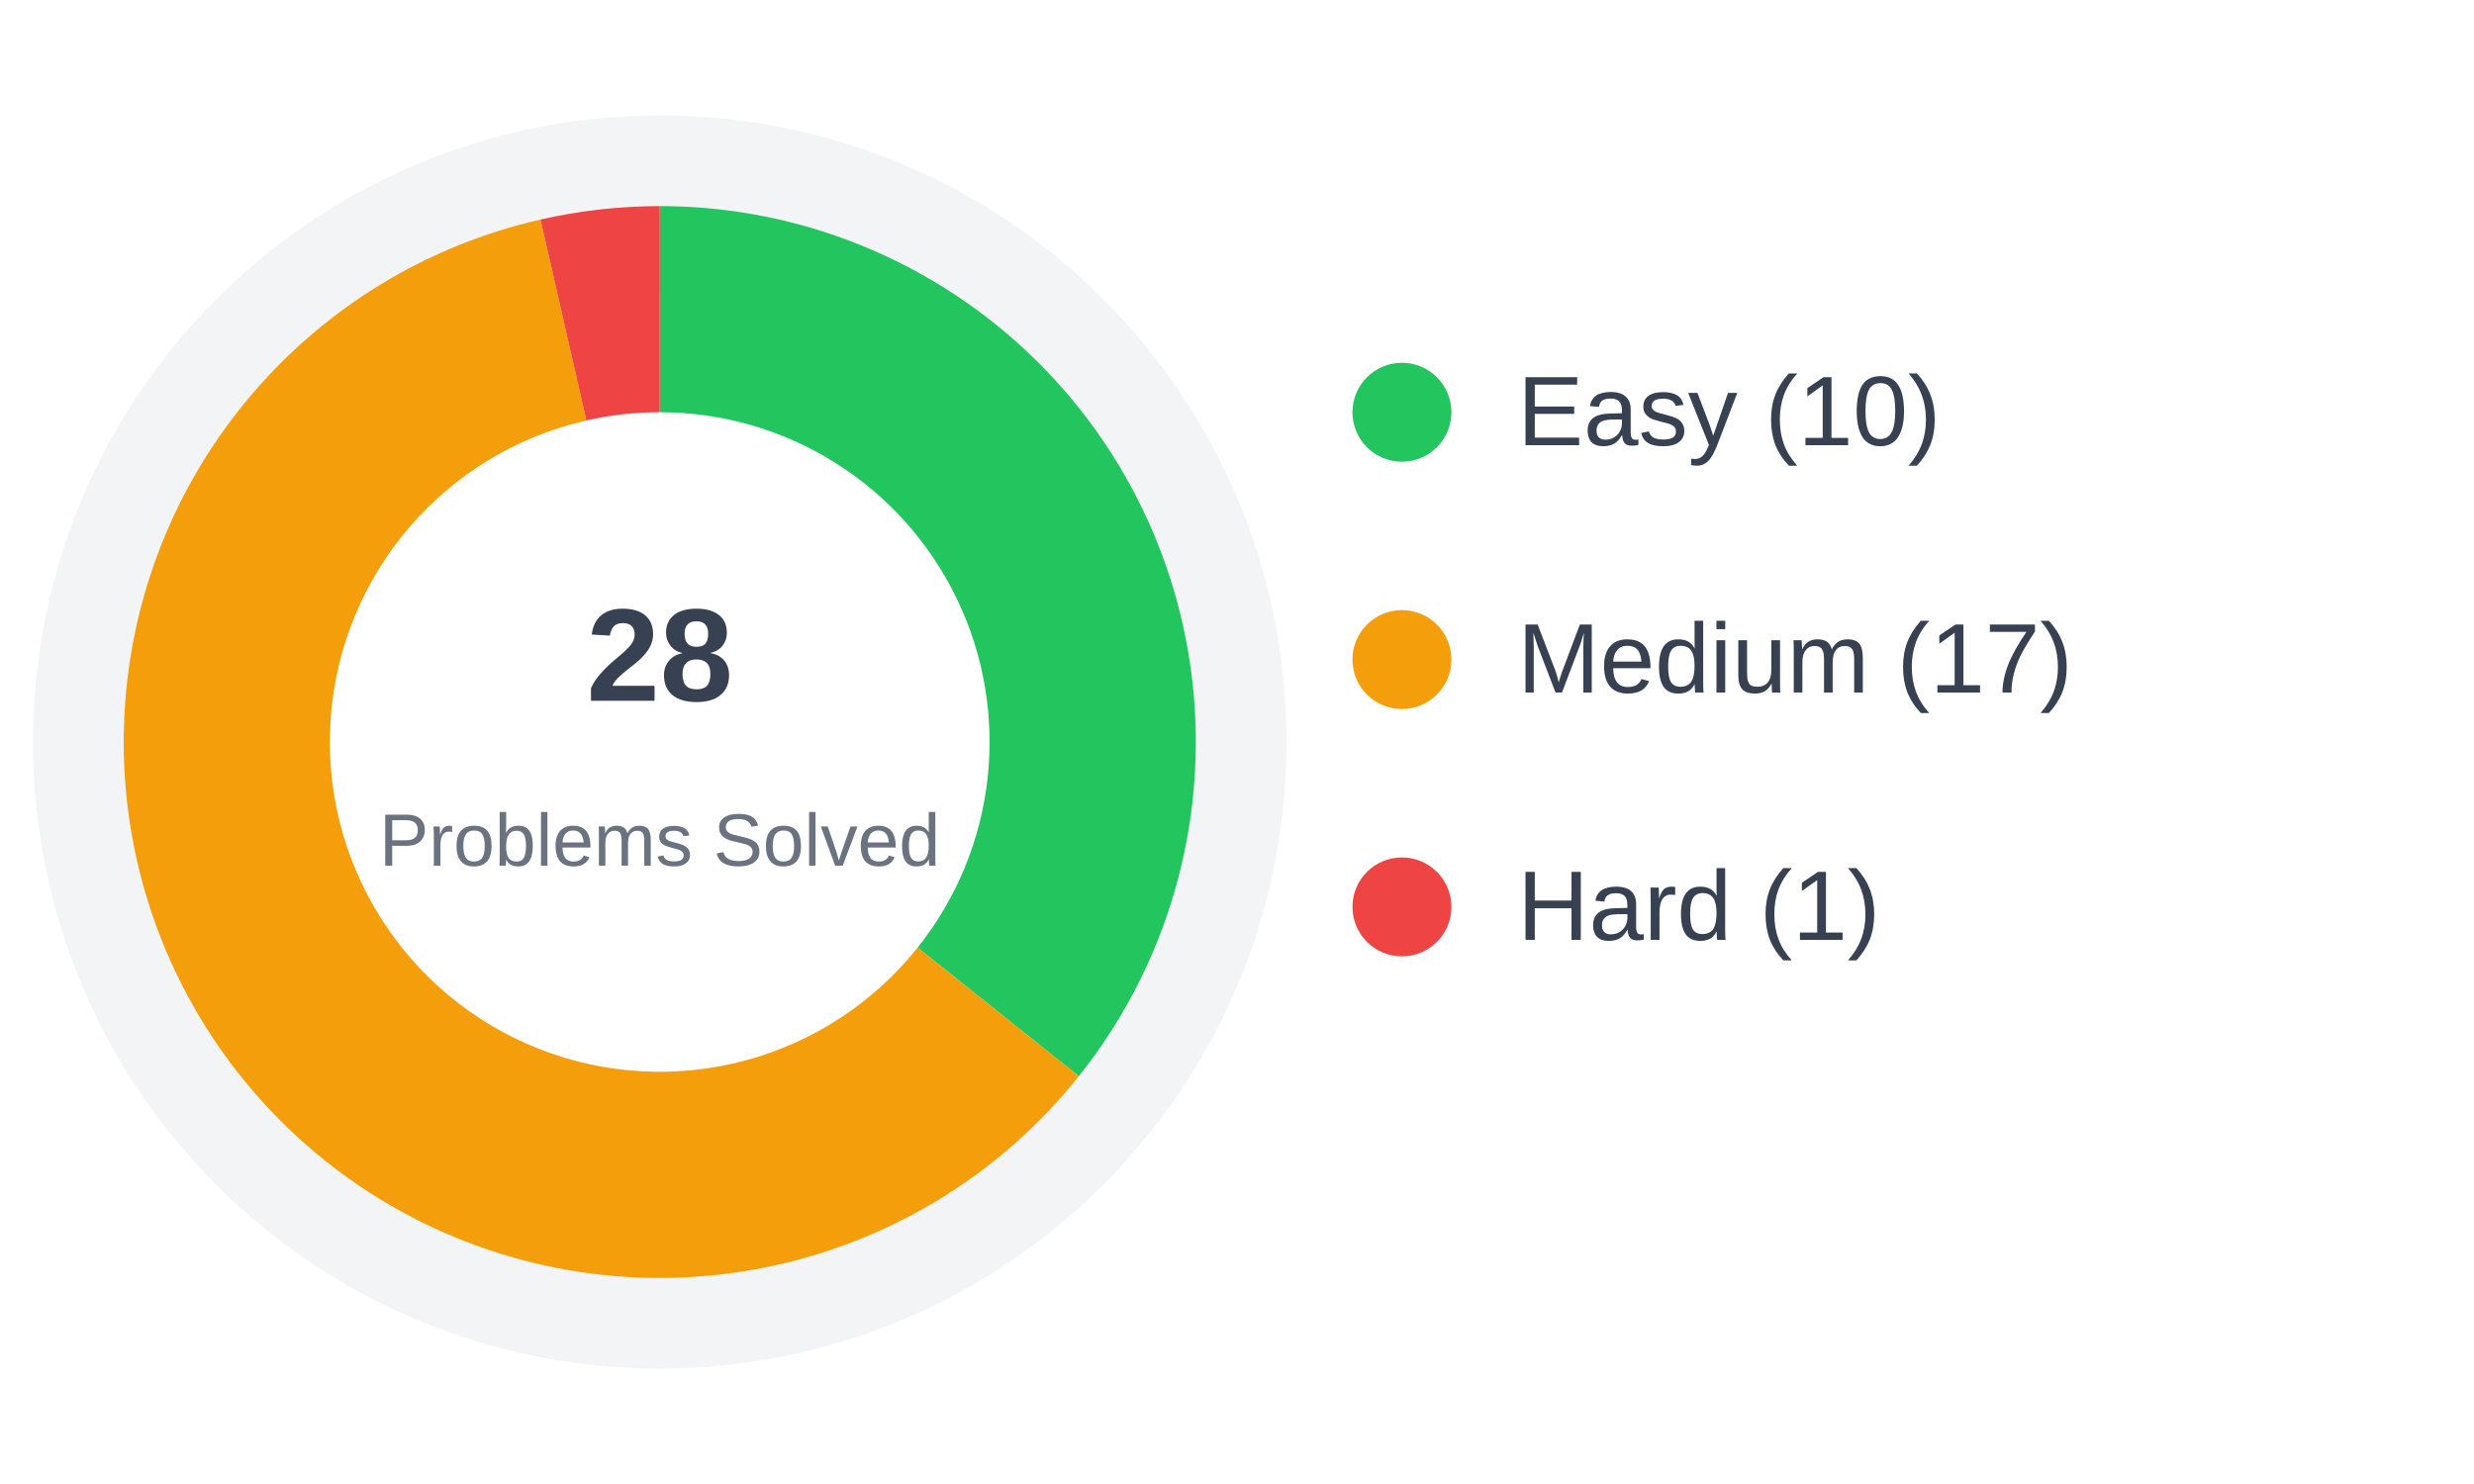
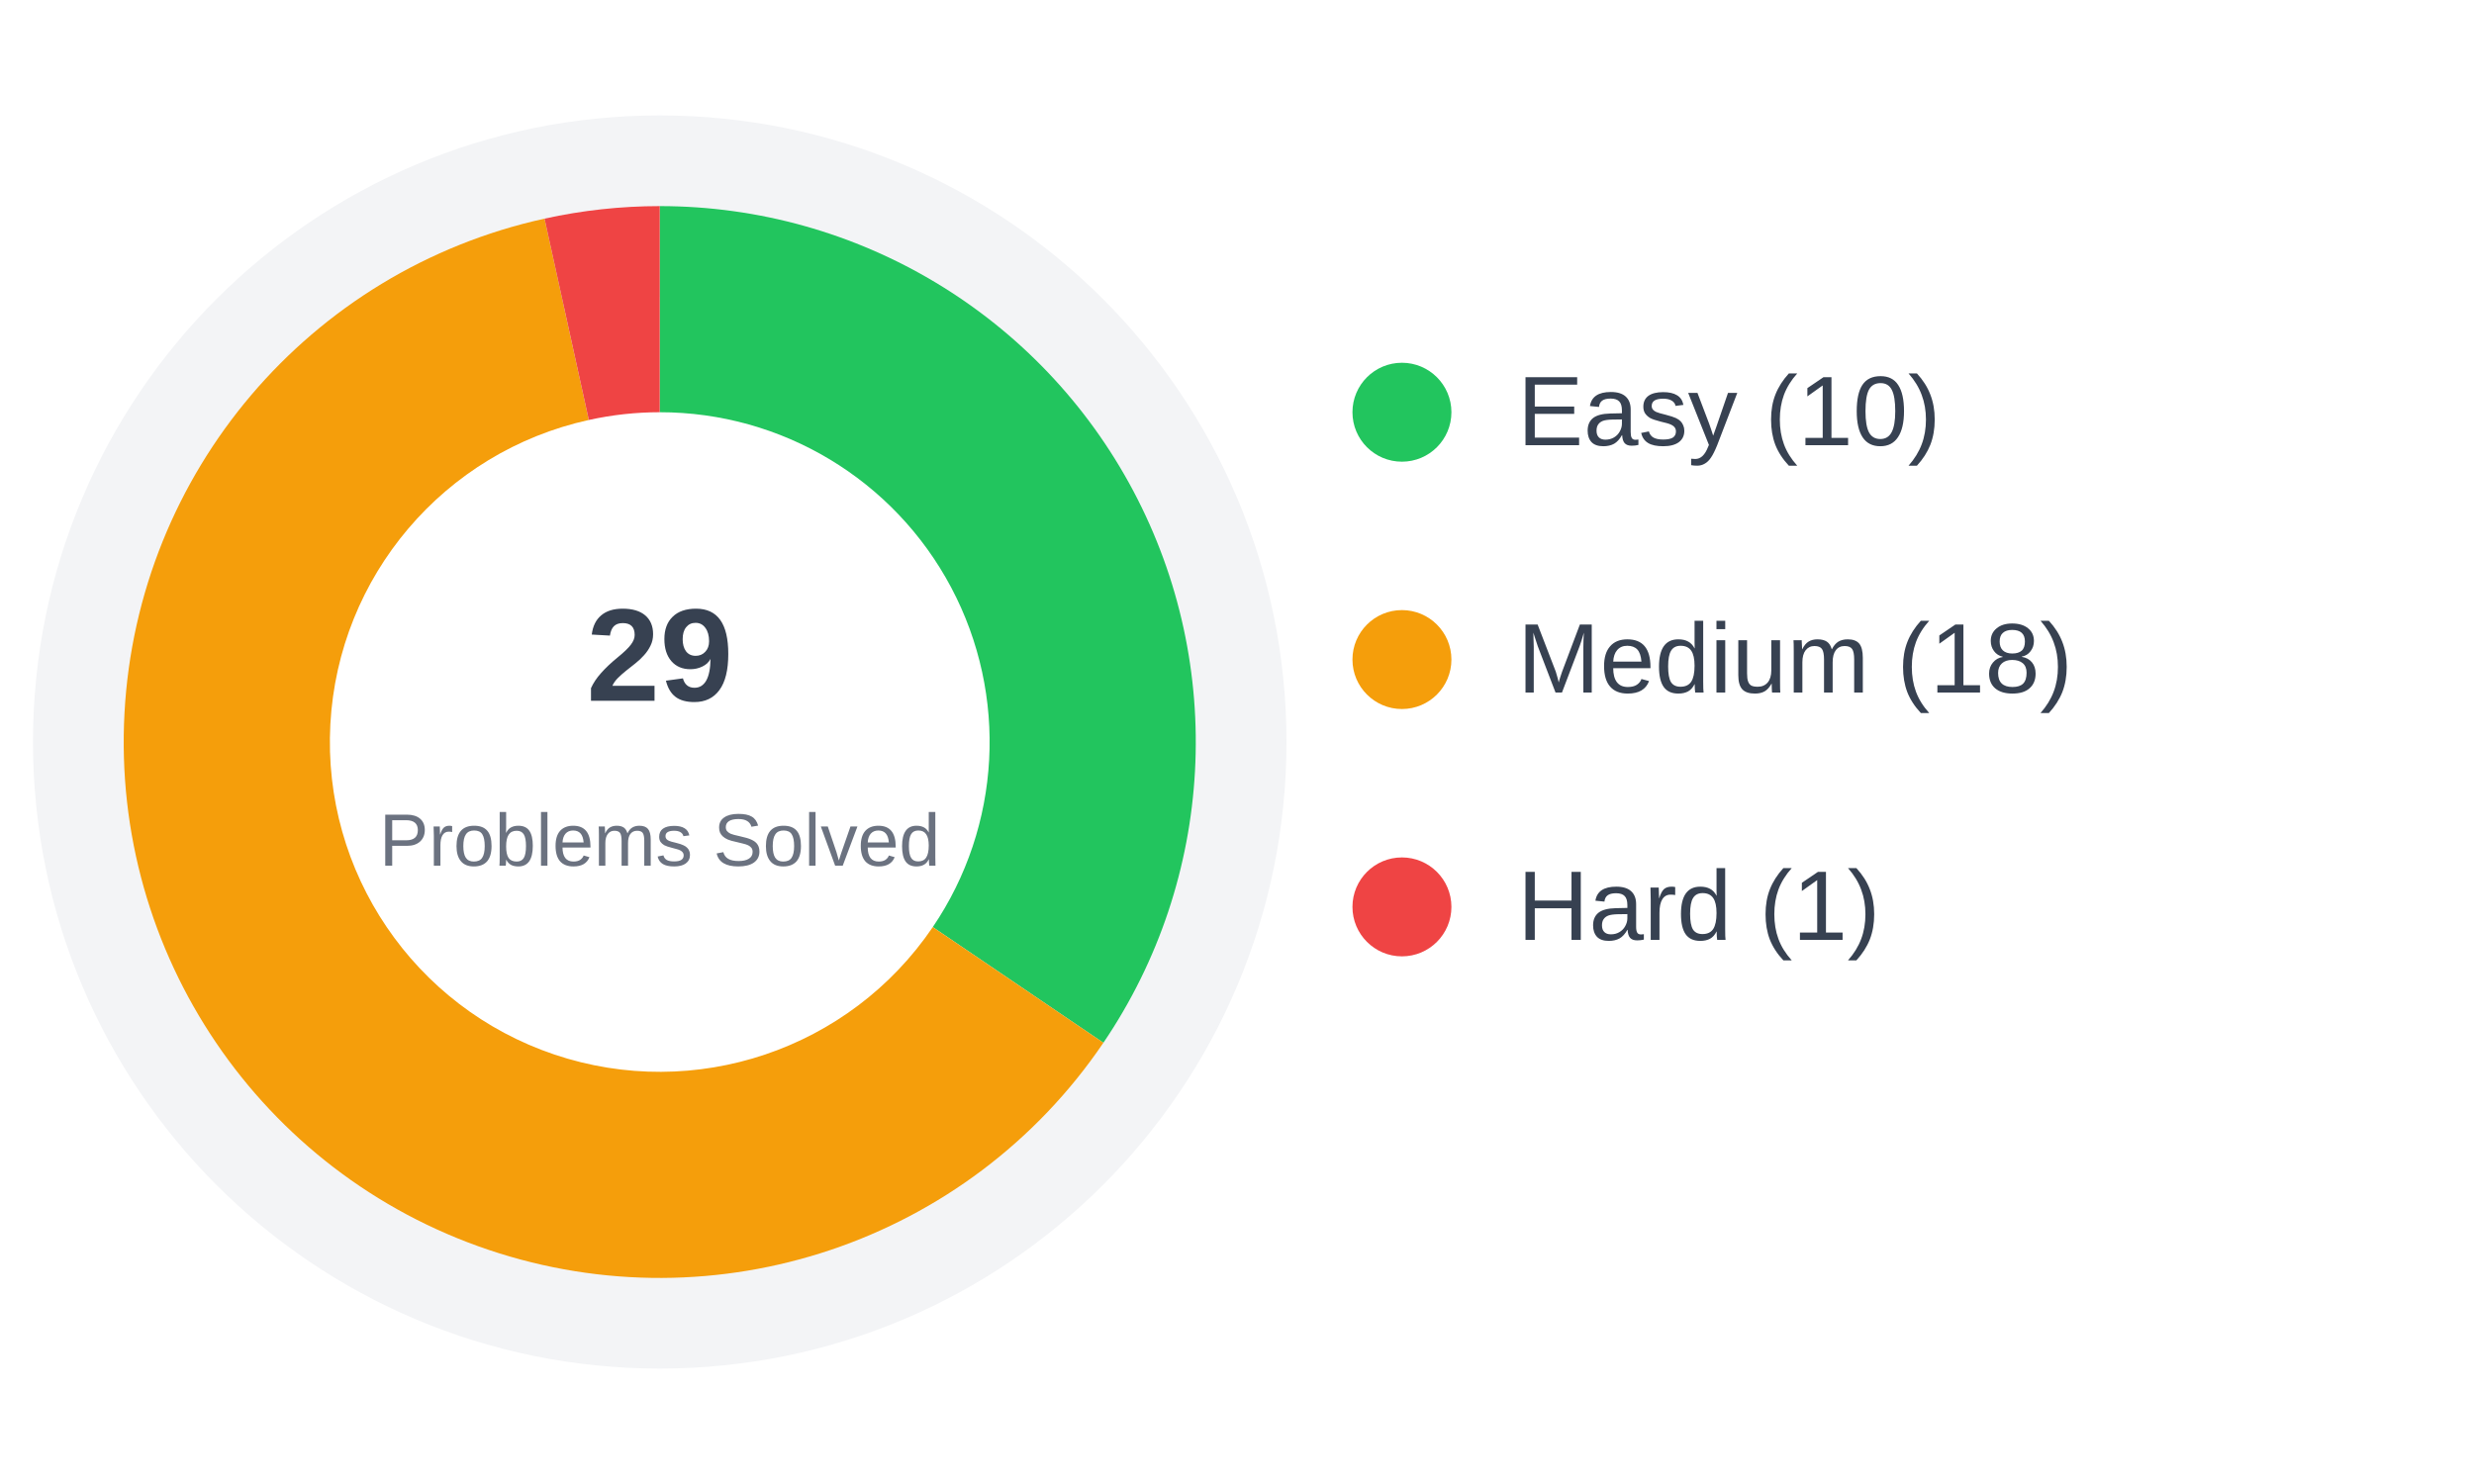
<svg xmlns="http://www.w3.org/2000/svg" width="300" height="180" viewBox="0 0 300 180">
  <style>
    .bg-ring { stroke: #f3f4f6; }
    .text-primary { fill: #374151; }
    .text-secondary { fill: #6b7280; }

    @media (prefers-color-scheme: dark) {
      .bg-ring { stroke: #374151; }
      .text-primary { fill: #f9fafb; }
      .text-secondary { fill: #9ca3af; }
    }
  </style>
  <circle cx="80" cy="90" r="65" fill="none" class="bg-ring" stroke-width="22" />
-   <path d="M 80.00 25.00 A 65 65 0 0 1 130.82 130.53 L 111.27 114.94 A 40 40 0 0 0 80.00 50.00 Z" fill="#22c55e" />
-   <path d="M 130.82 130.53 A 65 65 0 1 1 65.54 26.63 L 71.10 51.00 A 40 40 0 1 0 111.27 114.94 Z" fill="#f59e0b" />
-   <path d="M 65.54 26.63 A 65 65 0 0 1 80.00 25.00 L 80.00 50.00 A 40 40 0 0 0 71.10 51.00 Z" fill="#ef4444" />
+   <path d="M 80.00 25.00 A 65 65 0 0 1 133.80 126.48 L 113.11 112.45 A 40 40 0 0 0 80.00 50.00 Z" fill="#22c55e" />
+   <path d="M 133.80 126.48 A 65 65 0 1 1 66.03 26.52 L 71.40 50.94 A 40 40 0 1 0 113.11 112.45 Z" fill="#f59e0b" />
+   <path d="M 66.03 26.52 A 65 65 0 0 1 80.00 25.00 L 80.00 50.00 A 40 40 0 0 0 71.40 50.94 Z" fill="#ef4444" />
  <text x="80" y="85" text-anchor="middle" font-family="Arial, sans-serif" font-size="16" font-weight="bold" class="text-primary">
-     28
+     29
  </text>
  <text x="80" y="105" text-anchor="middle" font-family="Arial, sans-serif" font-size="9" class="text-secondary">
    Problems Solved
  </text>
  <g transform="translate(170, 50)">
    <circle cx="0" cy="0" r="6" fill="#22c55e" />
    <text x="14" y="4" font-family="Arial, sans-serif" font-size="12" class="text-primary">Easy (10)</text>
  </g>
  <g transform="translate(170, 80)">
    <circle cx="0" cy="0" r="6" fill="#f59e0b" />
-     <text x="14" y="4" font-family="Arial, sans-serif" font-size="12" class="text-primary">Medium (17)</text>
+     <text x="14" y="4" font-family="Arial, sans-serif" font-size="12" class="text-primary">Medium (18)</text>
  </g>
  <g transform="translate(170, 110)">
    <circle cx="0" cy="0" r="6" fill="#ef4444" />
    <text x="14" y="4" font-family="Arial, sans-serif" font-size="12" class="text-primary">Hard (1)</text>
  </g>
</svg>
